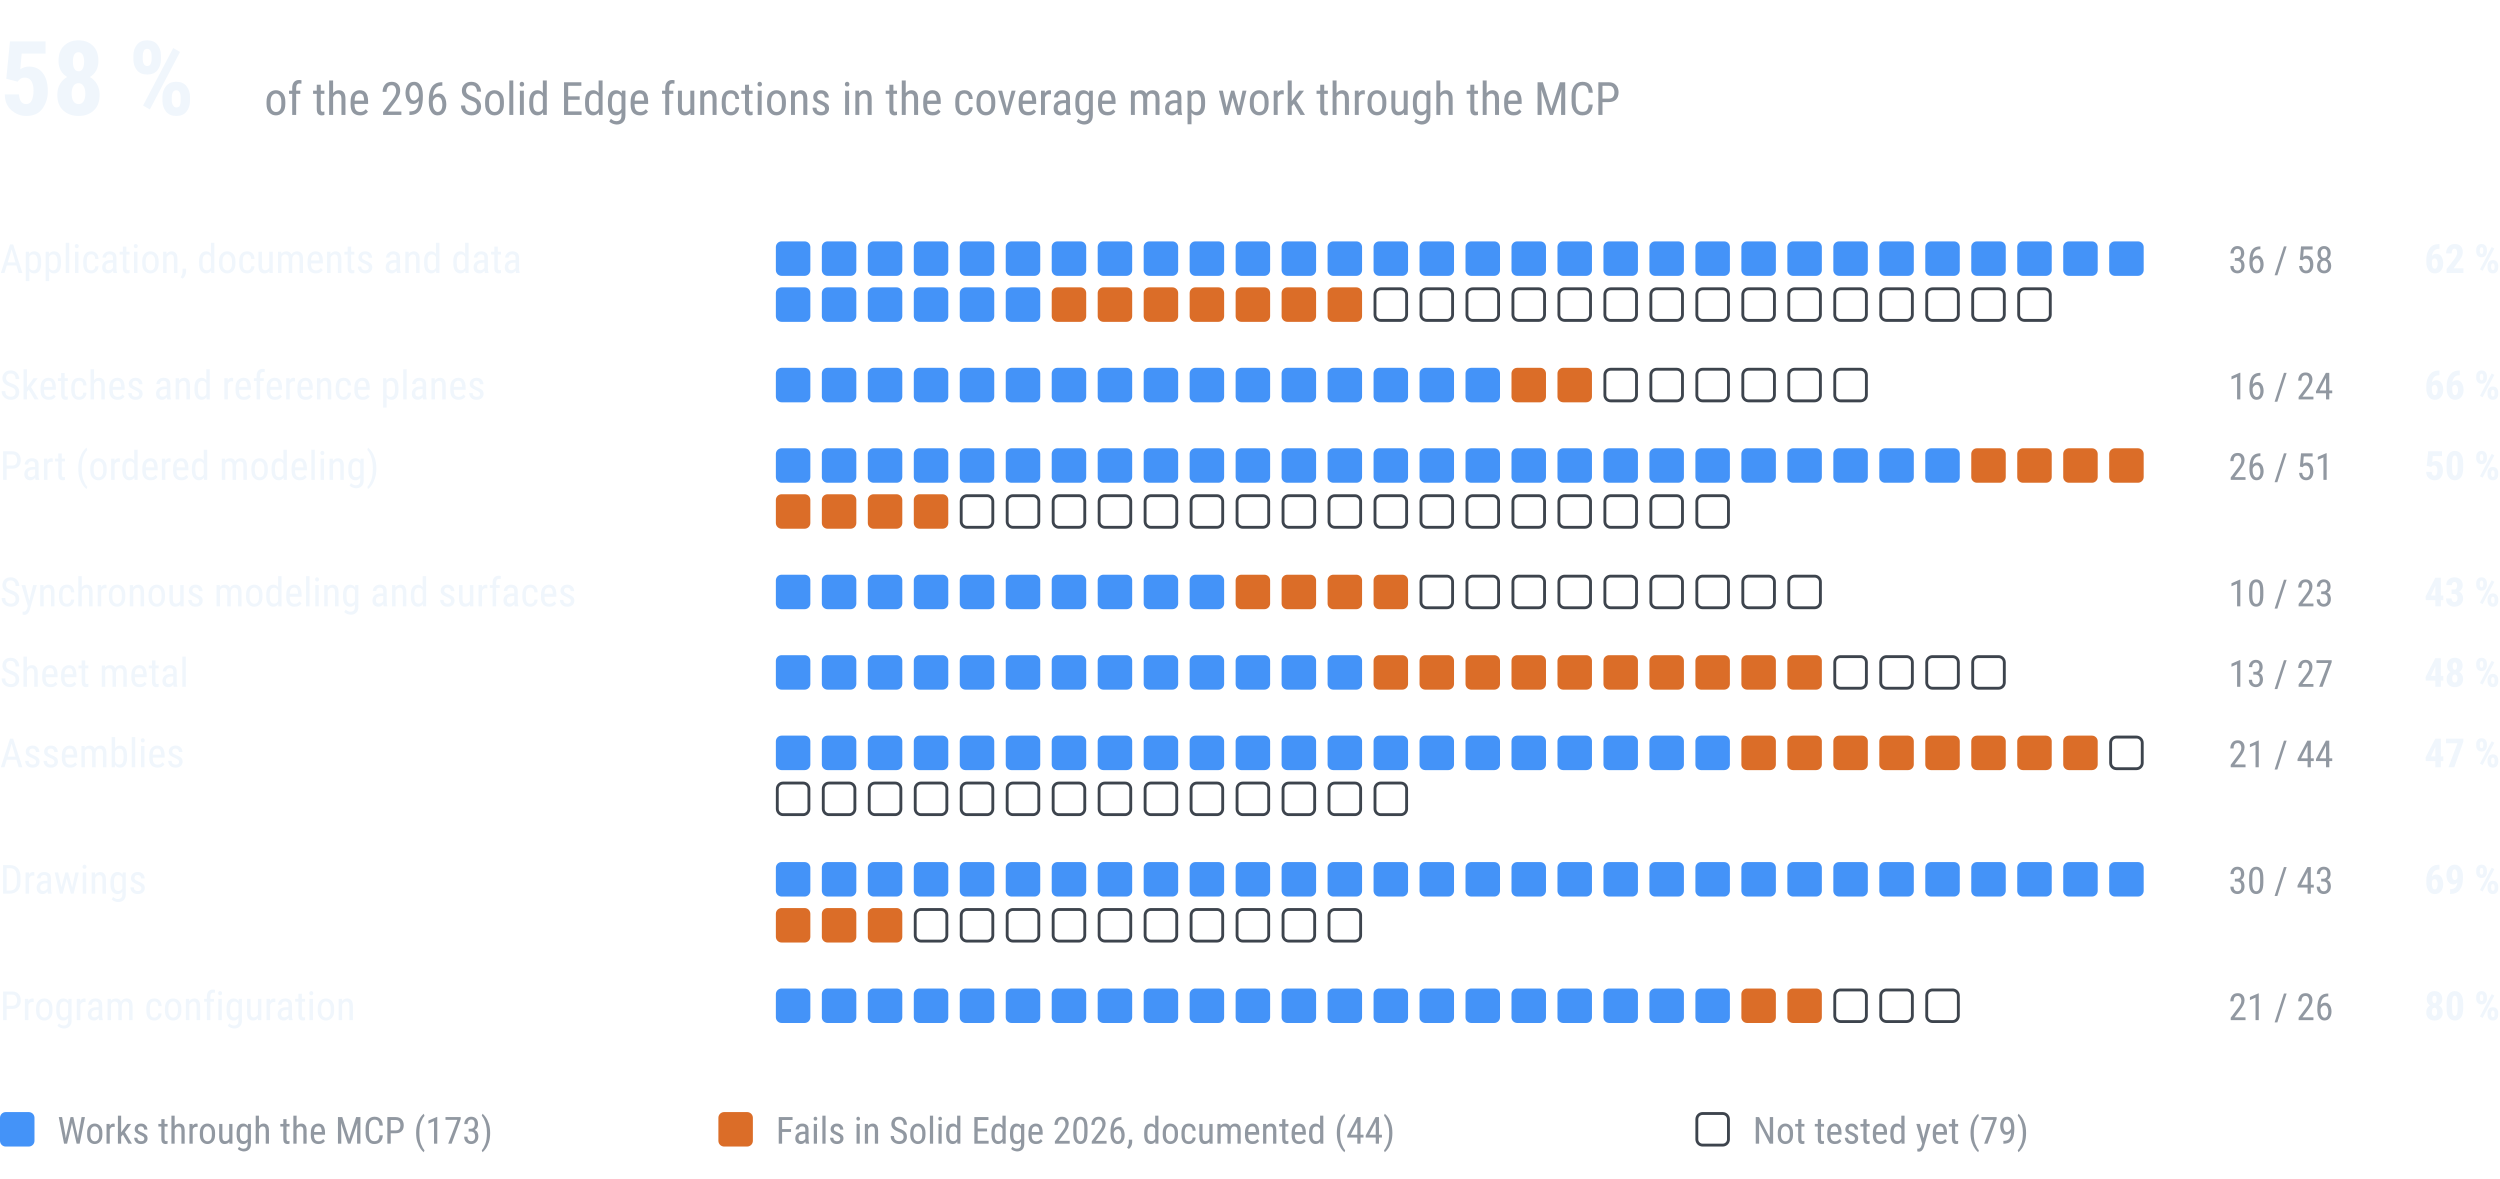
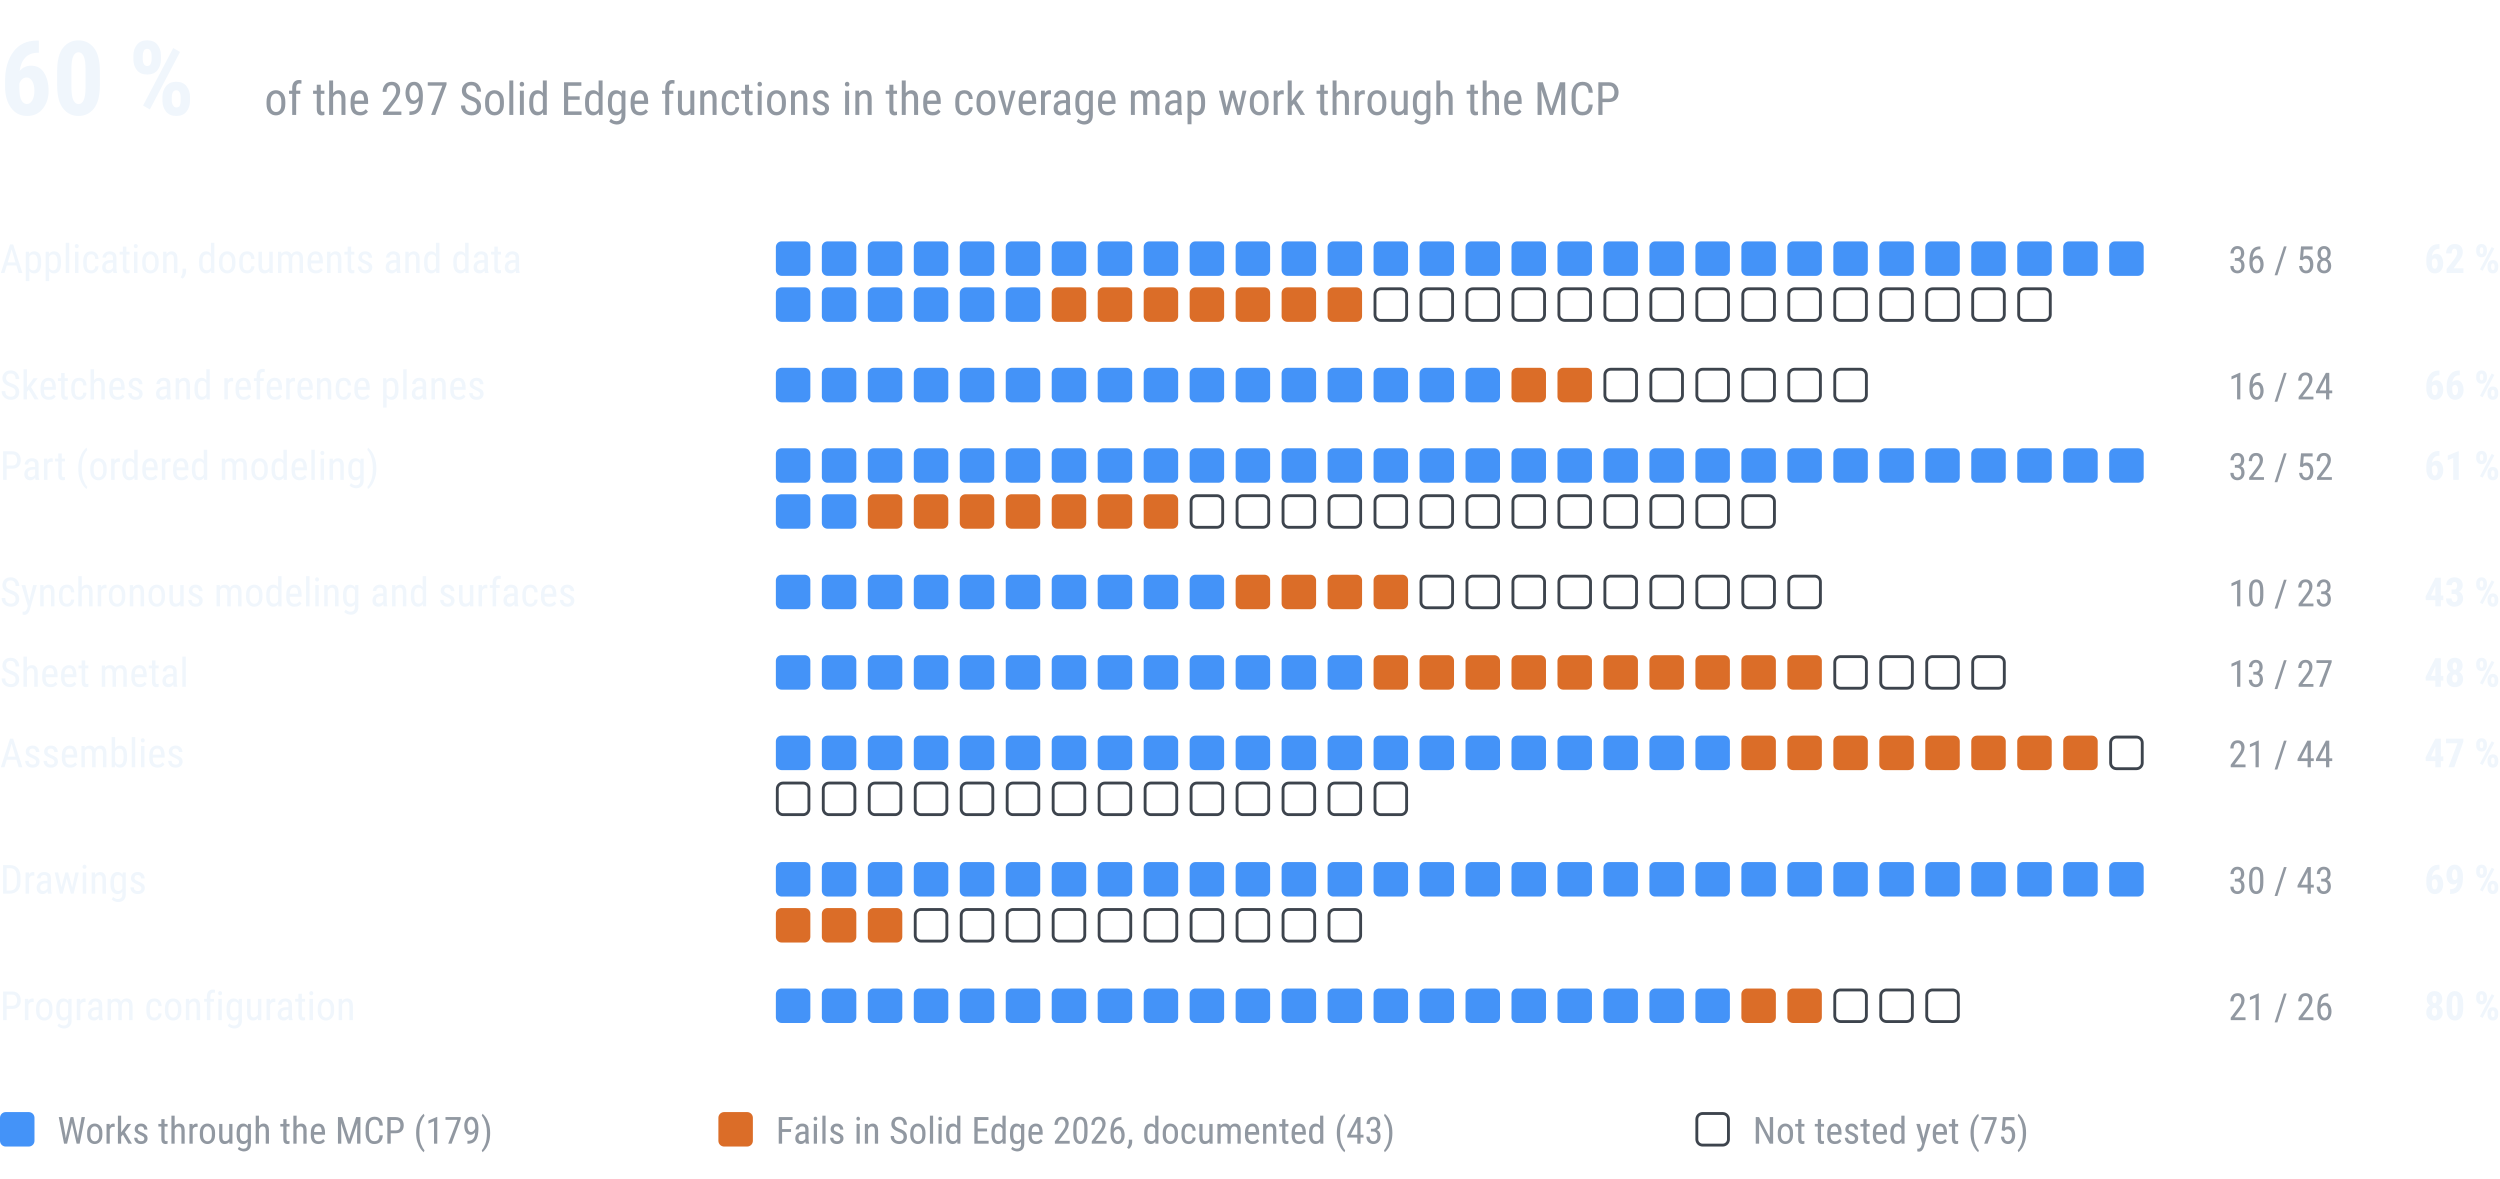
<svg xmlns="http://www.w3.org/2000/svg" width="870" height="410" viewBox="0 0 870 410" role="img" aria-labelledby="title desc">
  <g font-family="Bahnschrift, 'DIN Alternate', 'DIN 1451', D-DIN, Barlow, 'Roboto Condensed', 'Arial Narrow', sans-serif">
-     <text x="0" y="40" font-size="36" font-weight="600" fill="#f0f6fc">58 %</text>
-     <text x="92" y="40" font-size="16" fill="#9198a1">of the 296 Solid Edge functions in the coverage map work through the MCP</text>
+     <text x="0" y="40" font-size="36" font-weight="600" fill="#f0f6fc">60 %</text>
+     <text x="92" y="40" font-size="16" fill="#9198a1">of the 297 Solid Edge functions in the coverage map work through the MCP</text>
    <text x="0" y="95" font-size="14" fill="#f0f6fc">Application, documents and data</text>
    <rect x="270" y="84" width="12" height="12" rx="2" fill="#4493f8" />
    <rect x="286" y="84" width="12" height="12" rx="2" fill="#4493f8" />
    <rect x="302" y="84" width="12" height="12" rx="2" fill="#4493f8" />
    <rect x="318" y="84" width="12" height="12" rx="2" fill="#4493f8" />
    <rect x="334" y="84" width="12" height="12" rx="2" fill="#4493f8" />
    <rect x="350" y="84" width="12" height="12" rx="2" fill="#4493f8" />
    <rect x="366" y="84" width="12" height="12" rx="2" fill="#4493f8" />
    <rect x="382" y="84" width="12" height="12" rx="2" fill="#4493f8" />
    <rect x="398" y="84" width="12" height="12" rx="2" fill="#4493f8" />
    <rect x="414" y="84" width="12" height="12" rx="2" fill="#4493f8" />
    <rect x="430" y="84" width="12" height="12" rx="2" fill="#4493f8" />
    <rect x="446" y="84" width="12" height="12" rx="2" fill="#4493f8" />
    <rect x="462" y="84" width="12" height="12" rx="2" fill="#4493f8" />
    <rect x="478" y="84" width="12" height="12" rx="2" fill="#4493f8" />
    <rect x="494" y="84" width="12" height="12" rx="2" fill="#4493f8" />
    <rect x="510" y="84" width="12" height="12" rx="2" fill="#4493f8" />
    <rect x="526" y="84" width="12" height="12" rx="2" fill="#4493f8" />
    <rect x="542" y="84" width="12" height="12" rx="2" fill="#4493f8" />
    <rect x="558" y="84" width="12" height="12" rx="2" fill="#4493f8" />
    <rect x="574" y="84" width="12" height="12" rx="2" fill="#4493f8" />
    <rect x="590" y="84" width="12" height="12" rx="2" fill="#4493f8" />
    <rect x="606" y="84" width="12" height="12" rx="2" fill="#4493f8" />
    <rect x="622" y="84" width="12" height="12" rx="2" fill="#4493f8" />
    <rect x="638" y="84" width="12" height="12" rx="2" fill="#4493f8" />
    <rect x="654" y="84" width="12" height="12" rx="2" fill="#4493f8" />
    <rect x="670" y="84" width="12" height="12" rx="2" fill="#4493f8" />
    <rect x="686" y="84" width="12" height="12" rx="2" fill="#4493f8" />
    <rect x="702" y="84" width="12" height="12" rx="2" fill="#4493f8" />
    <rect x="718" y="84" width="12" height="12" rx="2" fill="#4493f8" />
    <rect x="734" y="84" width="12" height="12" rx="2" fill="#4493f8" />
    <rect x="270" y="100" width="12" height="12" rx="2" fill="#4493f8" />
    <rect x="286" y="100" width="12" height="12" rx="2" fill="#4493f8" />
    <rect x="302" y="100" width="12" height="12" rx="2" fill="#4493f8" />
    <rect x="318" y="100" width="12" height="12" rx="2" fill="#4493f8" />
    <rect x="334" y="100" width="12" height="12" rx="2" fill="#4493f8" />
    <rect x="350" y="100" width="12" height="12" rx="2" fill="#4493f8" />
    <rect x="366" y="100" width="12" height="12" rx="2" fill="#db6d28" />
    <rect x="382" y="100" width="12" height="12" rx="2" fill="#db6d28" />
    <rect x="398" y="100" width="12" height="12" rx="2" fill="#db6d28" />
    <rect x="414" y="100" width="12" height="12" rx="2" fill="#db6d28" />
    <rect x="430" y="100" width="12" height="12" rx="2" fill="#db6d28" />
    <rect x="446" y="100" width="12" height="12" rx="2" fill="#db6d28" />
    <rect x="462" y="100" width="12" height="12" rx="2" fill="#db6d28" />
    <rect x="478.5" y="100.5" width="11" height="11" rx="2" fill="none" stroke="#3d444d" />
    <rect x="494.5" y="100.5" width="11" height="11" rx="2" fill="none" stroke="#3d444d" />
    <rect x="510.5" y="100.5" width="11" height="11" rx="2" fill="none" stroke="#3d444d" />
    <rect x="526.5" y="100.5" width="11" height="11" rx="2" fill="none" stroke="#3d444d" />
    <rect x="542.5" y="100.5" width="11" height="11" rx="2" fill="none" stroke="#3d444d" />
    <rect x="558.5" y="100.5" width="11" height="11" rx="2" fill="none" stroke="#3d444d" />
    <rect x="574.5" y="100.5" width="11" height="11" rx="2" fill="none" stroke="#3d444d" />
    <rect x="590.5" y="100.5" width="11" height="11" rx="2" fill="none" stroke="#3d444d" />
    <rect x="606.5" y="100.5" width="11" height="11" rx="2" fill="none" stroke="#3d444d" />
    <rect x="622.5" y="100.5" width="11" height="11" rx="2" fill="none" stroke="#3d444d" />
    <rect x="638.5" y="100.5" width="11" height="11" rx="2" fill="none" stroke="#3d444d" />
    <rect x="654.5" y="100.5" width="11" height="11" rx="2" fill="none" stroke="#3d444d" />
    <rect x="670.5" y="100.5" width="11" height="11" rx="2" fill="none" stroke="#3d444d" />
    <rect x="686.5" y="100.5" width="11" height="11" rx="2" fill="none" stroke="#3d444d" />
    <rect x="702.5" y="100.5" width="11" height="11" rx="2" fill="none" stroke="#3d444d" />
    <text x="812" y="95" font-size="13" text-anchor="end" fill="#9198a1">36 / 58</text>
    <text x="870" y="95" font-size="14" font-weight="600" text-anchor="end" fill="#f0f6fc">62 %</text>
    <text x="0" y="139" font-size="14" fill="#f0f6fc">Sketches and reference planes</text>
    <rect x="270" y="128" width="12" height="12" rx="2" fill="#4493f8" />
    <rect x="286" y="128" width="12" height="12" rx="2" fill="#4493f8" />
    <rect x="302" y="128" width="12" height="12" rx="2" fill="#4493f8" />
    <rect x="318" y="128" width="12" height="12" rx="2" fill="#4493f8" />
    <rect x="334" y="128" width="12" height="12" rx="2" fill="#4493f8" />
    <rect x="350" y="128" width="12" height="12" rx="2" fill="#4493f8" />
    <rect x="366" y="128" width="12" height="12" rx="2" fill="#4493f8" />
    <rect x="382" y="128" width="12" height="12" rx="2" fill="#4493f8" />
    <rect x="398" y="128" width="12" height="12" rx="2" fill="#4493f8" />
    <rect x="414" y="128" width="12" height="12" rx="2" fill="#4493f8" />
    <rect x="430" y="128" width="12" height="12" rx="2" fill="#4493f8" />
    <rect x="446" y="128" width="12" height="12" rx="2" fill="#4493f8" />
    <rect x="462" y="128" width="12" height="12" rx="2" fill="#4493f8" />
    <rect x="478" y="128" width="12" height="12" rx="2" fill="#4493f8" />
    <rect x="494" y="128" width="12" height="12" rx="2" fill="#4493f8" />
    <rect x="510" y="128" width="12" height="12" rx="2" fill="#4493f8" />
    <rect x="526" y="128" width="12" height="12" rx="2" fill="#db6d28" />
    <rect x="542" y="128" width="12" height="12" rx="2" fill="#db6d28" />
    <rect x="558.5" y="128.5" width="11" height="11" rx="2" fill="none" stroke="#3d444d" />
    <rect x="574.5" y="128.5" width="11" height="11" rx="2" fill="none" stroke="#3d444d" />
    <rect x="590.5" y="128.5" width="11" height="11" rx="2" fill="none" stroke="#3d444d" />
    <rect x="606.5" y="128.5" width="11" height="11" rx="2" fill="none" stroke="#3d444d" />
    <rect x="622.5" y="128.5" width="11" height="11" rx="2" fill="none" stroke="#3d444d" />
    <rect x="638.5" y="128.5" width="11" height="11" rx="2" fill="none" stroke="#3d444d" />
    <text x="812" y="139" font-size="13" text-anchor="end" fill="#9198a1">16 / 24</text>
    <text x="870" y="139" font-size="14" font-weight="600" text-anchor="end" fill="#f0f6fc">66 %</text>
    <text x="0" y="167" font-size="14" fill="#f0f6fc">Part (ordered modeling)</text>
    <rect x="270" y="156" width="12" height="12" rx="2" fill="#4493f8" />
    <rect x="286" y="156" width="12" height="12" rx="2" fill="#4493f8" />
    <rect x="302" y="156" width="12" height="12" rx="2" fill="#4493f8" />
    <rect x="318" y="156" width="12" height="12" rx="2" fill="#4493f8" />
    <rect x="334" y="156" width="12" height="12" rx="2" fill="#4493f8" />
    <rect x="350" y="156" width="12" height="12" rx="2" fill="#4493f8" />
    <rect x="366" y="156" width="12" height="12" rx="2" fill="#4493f8" />
    <rect x="382" y="156" width="12" height="12" rx="2" fill="#4493f8" />
    <rect x="398" y="156" width="12" height="12" rx="2" fill="#4493f8" />
    <rect x="414" y="156" width="12" height="12" rx="2" fill="#4493f8" />
    <rect x="430" y="156" width="12" height="12" rx="2" fill="#4493f8" />
    <rect x="446" y="156" width="12" height="12" rx="2" fill="#4493f8" />
    <rect x="462" y="156" width="12" height="12" rx="2" fill="#4493f8" />
    <rect x="478" y="156" width="12" height="12" rx="2" fill="#4493f8" />
    <rect x="494" y="156" width="12" height="12" rx="2" fill="#4493f8" />
    <rect x="510" y="156" width="12" height="12" rx="2" fill="#4493f8" />
    <rect x="526" y="156" width="12" height="12" rx="2" fill="#4493f8" />
    <rect x="542" y="156" width="12" height="12" rx="2" fill="#4493f8" />
    <rect x="558" y="156" width="12" height="12" rx="2" fill="#4493f8" />
    <rect x="574" y="156" width="12" height="12" rx="2" fill="#4493f8" />
    <rect x="590" y="156" width="12" height="12" rx="2" fill="#4493f8" />
    <rect x="606" y="156" width="12" height="12" rx="2" fill="#4493f8" />
    <rect x="622" y="156" width="12" height="12" rx="2" fill="#4493f8" />
    <rect x="638" y="156" width="12" height="12" rx="2" fill="#4493f8" />
    <rect x="654" y="156" width="12" height="12" rx="2" fill="#4493f8" />
    <rect x="670" y="156" width="12" height="12" rx="2" fill="#4493f8" />
-     <rect x="686" y="156" width="12" height="12" rx="2" fill="#db6d28" />
-     <rect x="702" y="156" width="12" height="12" rx="2" fill="#db6d28" />
-     <rect x="718" y="156" width="12" height="12" rx="2" fill="#db6d28" />
-     <rect x="734" y="156" width="12" height="12" rx="2" fill="#db6d28" />
-     <rect x="270" y="172" width="12" height="12" rx="2" fill="#db6d28" />
-     <rect x="286" y="172" width="12" height="12" rx="2" fill="#db6d28" />
+     <rect x="686" y="156" width="12" height="12" rx="2" fill="#4493f8" />
+     <rect x="702" y="156" width="12" height="12" rx="2" fill="#4493f8" />
+     <rect x="718" y="156" width="12" height="12" rx="2" fill="#4493f8" />
+     <rect x="734" y="156" width="12" height="12" rx="2" fill="#4493f8" />
+     <rect x="270" y="172" width="12" height="12" rx="2" fill="#4493f8" />
+     <rect x="286" y="172" width="12" height="12" rx="2" fill="#4493f8" />
    <rect x="302" y="172" width="12" height="12" rx="2" fill="#db6d28" />
    <rect x="318" y="172" width="12" height="12" rx="2" fill="#db6d28" />
-     <rect x="334.5" y="172.5" width="11" height="11" rx="2" fill="none" stroke="#3d444d" />
-     <rect x="350.5" y="172.5" width="11" height="11" rx="2" fill="none" stroke="#3d444d" />
-     <rect x="366.5" y="172.5" width="11" height="11" rx="2" fill="none" stroke="#3d444d" />
-     <rect x="382.5" y="172.5" width="11" height="11" rx="2" fill="none" stroke="#3d444d" />
-     <rect x="398.5" y="172.5" width="11" height="11" rx="2" fill="none" stroke="#3d444d" />
+     <rect x="334" y="172" width="12" height="12" rx="2" fill="#db6d28" />
+     <rect x="350" y="172" width="12" height="12" rx="2" fill="#db6d28" />
+     <rect x="366" y="172" width="12" height="12" rx="2" fill="#db6d28" />
+     <rect x="382" y="172" width="12" height="12" rx="2" fill="#db6d28" />
+     <rect x="398" y="172" width="12" height="12" rx="2" fill="#db6d28" />
    <rect x="414.5" y="172.5" width="11" height="11" rx="2" fill="none" stroke="#3d444d" />
    <rect x="430.5" y="172.5" width="11" height="11" rx="2" fill="none" stroke="#3d444d" />
    <rect x="446.5" y="172.5" width="11" height="11" rx="2" fill="none" stroke="#3d444d" />
    <rect x="462.5" y="172.5" width="11" height="11" rx="2" fill="none" stroke="#3d444d" />
    <rect x="478.5" y="172.5" width="11" height="11" rx="2" fill="none" stroke="#3d444d" />
    <rect x="494.5" y="172.5" width="11" height="11" rx="2" fill="none" stroke="#3d444d" />
    <rect x="510.5" y="172.5" width="11" height="11" rx="2" fill="none" stroke="#3d444d" />
    <rect x="526.5" y="172.5" width="11" height="11" rx="2" fill="none" stroke="#3d444d" />
    <rect x="542.5" y="172.5" width="11" height="11" rx="2" fill="none" stroke="#3d444d" />
    <rect x="558.5" y="172.5" width="11" height="11" rx="2" fill="none" stroke="#3d444d" />
    <rect x="574.5" y="172.5" width="11" height="11" rx="2" fill="none" stroke="#3d444d" />
    <rect x="590.5" y="172.5" width="11" height="11" rx="2" fill="none" stroke="#3d444d" />
-     <text x="812" y="167" font-size="13" text-anchor="end" fill="#9198a1">26 / 51</text>
-     <text x="870" y="167" font-size="14" font-weight="600" text-anchor="end" fill="#f0f6fc">50 %</text>
+     <rect x="606.5" y="172.5" width="11" height="11" rx="2" fill="none" stroke="#3d444d" />
+     <text x="812" y="167" font-size="13" text-anchor="end" fill="#9198a1">32 / 52</text>
+     <text x="870" y="167" font-size="14" font-weight="600" text-anchor="end" fill="#f0f6fc">61 %</text>
    <text x="0" y="211" font-size="14" fill="#f0f6fc">Synchronous modeling and surfaces</text>
    <rect x="270" y="200" width="12" height="12" rx="2" fill="#4493f8" />
    <rect x="286" y="200" width="12" height="12" rx="2" fill="#4493f8" />
    <rect x="302" y="200" width="12" height="12" rx="2" fill="#4493f8" />
    <rect x="318" y="200" width="12" height="12" rx="2" fill="#4493f8" />
    <rect x="334" y="200" width="12" height="12" rx="2" fill="#4493f8" />
    <rect x="350" y="200" width="12" height="12" rx="2" fill="#4493f8" />
    <rect x="366" y="200" width="12" height="12" rx="2" fill="#4493f8" />
    <rect x="382" y="200" width="12" height="12" rx="2" fill="#4493f8" />
    <rect x="398" y="200" width="12" height="12" rx="2" fill="#4493f8" />
    <rect x="414" y="200" width="12" height="12" rx="2" fill="#4493f8" />
    <rect x="430" y="200" width="12" height="12" rx="2" fill="#db6d28" />
    <rect x="446" y="200" width="12" height="12" rx="2" fill="#db6d28" />
    <rect x="462" y="200" width="12" height="12" rx="2" fill="#db6d28" />
    <rect x="478" y="200" width="12" height="12" rx="2" fill="#db6d28" />
    <rect x="494.5" y="200.5" width="11" height="11" rx="2" fill="none" stroke="#3d444d" />
    <rect x="510.5" y="200.5" width="11" height="11" rx="2" fill="none" stroke="#3d444d" />
    <rect x="526.5" y="200.5" width="11" height="11" rx="2" fill="none" stroke="#3d444d" />
    <rect x="542.5" y="200.5" width="11" height="11" rx="2" fill="none" stroke="#3d444d" />
    <rect x="558.5" y="200.5" width="11" height="11" rx="2" fill="none" stroke="#3d444d" />
    <rect x="574.5" y="200.5" width="11" height="11" rx="2" fill="none" stroke="#3d444d" />
    <rect x="590.5" y="200.5" width="11" height="11" rx="2" fill="none" stroke="#3d444d" />
    <rect x="606.5" y="200.5" width="11" height="11" rx="2" fill="none" stroke="#3d444d" />
    <rect x="622.5" y="200.5" width="11" height="11" rx="2" fill="none" stroke="#3d444d" />
    <text x="812" y="211" font-size="13" text-anchor="end" fill="#9198a1">10 / 23</text>
    <text x="870" y="211" font-size="14" font-weight="600" text-anchor="end" fill="#f0f6fc">43 %</text>
    <text x="0" y="239" font-size="14" fill="#f0f6fc">Sheet metal</text>
    <rect x="270" y="228" width="12" height="12" rx="2" fill="#4493f8" />
    <rect x="286" y="228" width="12" height="12" rx="2" fill="#4493f8" />
    <rect x="302" y="228" width="12" height="12" rx="2" fill="#4493f8" />
    <rect x="318" y="228" width="12" height="12" rx="2" fill="#4493f8" />
    <rect x="334" y="228" width="12" height="12" rx="2" fill="#4493f8" />
    <rect x="350" y="228" width="12" height="12" rx="2" fill="#4493f8" />
    <rect x="366" y="228" width="12" height="12" rx="2" fill="#4493f8" />
    <rect x="382" y="228" width="12" height="12" rx="2" fill="#4493f8" />
    <rect x="398" y="228" width="12" height="12" rx="2" fill="#4493f8" />
    <rect x="414" y="228" width="12" height="12" rx="2" fill="#4493f8" />
    <rect x="430" y="228" width="12" height="12" rx="2" fill="#4493f8" />
    <rect x="446" y="228" width="12" height="12" rx="2" fill="#4493f8" />
    <rect x="462" y="228" width="12" height="12" rx="2" fill="#4493f8" />
    <rect x="478" y="228" width="12" height="12" rx="2" fill="#db6d28" />
    <rect x="494" y="228" width="12" height="12" rx="2" fill="#db6d28" />
    <rect x="510" y="228" width="12" height="12" rx="2" fill="#db6d28" />
    <rect x="526" y="228" width="12" height="12" rx="2" fill="#db6d28" />
    <rect x="542" y="228" width="12" height="12" rx="2" fill="#db6d28" />
    <rect x="558" y="228" width="12" height="12" rx="2" fill="#db6d28" />
    <rect x="574" y="228" width="12" height="12" rx="2" fill="#db6d28" />
    <rect x="590" y="228" width="12" height="12" rx="2" fill="#db6d28" />
    <rect x="606" y="228" width="12" height="12" rx="2" fill="#db6d28" />
    <rect x="622" y="228" width="12" height="12" rx="2" fill="#db6d28" />
    <rect x="638.5" y="228.5" width="11" height="11" rx="2" fill="none" stroke="#3d444d" />
    <rect x="654.5" y="228.5" width="11" height="11" rx="2" fill="none" stroke="#3d444d" />
    <rect x="670.5" y="228.5" width="11" height="11" rx="2" fill="none" stroke="#3d444d" />
    <rect x="686.5" y="228.5" width="11" height="11" rx="2" fill="none" stroke="#3d444d" />
    <text x="812" y="239" font-size="13" text-anchor="end" fill="#9198a1">13 / 27</text>
    <text x="870" y="239" font-size="14" font-weight="600" text-anchor="end" fill="#f0f6fc">48 %</text>
    <text x="0" y="267" font-size="14" fill="#f0f6fc">Assemblies</text>
    <rect x="270" y="256" width="12" height="12" rx="2" fill="#4493f8" />
    <rect x="286" y="256" width="12" height="12" rx="2" fill="#4493f8" />
    <rect x="302" y="256" width="12" height="12" rx="2" fill="#4493f8" />
    <rect x="318" y="256" width="12" height="12" rx="2" fill="#4493f8" />
    <rect x="334" y="256" width="12" height="12" rx="2" fill="#4493f8" />
    <rect x="350" y="256" width="12" height="12" rx="2" fill="#4493f8" />
    <rect x="366" y="256" width="12" height="12" rx="2" fill="#4493f8" />
    <rect x="382" y="256" width="12" height="12" rx="2" fill="#4493f8" />
    <rect x="398" y="256" width="12" height="12" rx="2" fill="#4493f8" />
    <rect x="414" y="256" width="12" height="12" rx="2" fill="#4493f8" />
    <rect x="430" y="256" width="12" height="12" rx="2" fill="#4493f8" />
    <rect x="446" y="256" width="12" height="12" rx="2" fill="#4493f8" />
    <rect x="462" y="256" width="12" height="12" rx="2" fill="#4493f8" />
    <rect x="478" y="256" width="12" height="12" rx="2" fill="#4493f8" />
    <rect x="494" y="256" width="12" height="12" rx="2" fill="#4493f8" />
    <rect x="510" y="256" width="12" height="12" rx="2" fill="#4493f8" />
    <rect x="526" y="256" width="12" height="12" rx="2" fill="#4493f8" />
    <rect x="542" y="256" width="12" height="12" rx="2" fill="#4493f8" />
    <rect x="558" y="256" width="12" height="12" rx="2" fill="#4493f8" />
    <rect x="574" y="256" width="12" height="12" rx="2" fill="#4493f8" />
    <rect x="590" y="256" width="12" height="12" rx="2" fill="#4493f8" />
    <rect x="606" y="256" width="12" height="12" rx="2" fill="#db6d28" />
    <rect x="622" y="256" width="12" height="12" rx="2" fill="#db6d28" />
    <rect x="638" y="256" width="12" height="12" rx="2" fill="#db6d28" />
    <rect x="654" y="256" width="12" height="12" rx="2" fill="#db6d28" />
    <rect x="670" y="256" width="12" height="12" rx="2" fill="#db6d28" />
    <rect x="686" y="256" width="12" height="12" rx="2" fill="#db6d28" />
    <rect x="702" y="256" width="12" height="12" rx="2" fill="#db6d28" />
    <rect x="718" y="256" width="12" height="12" rx="2" fill="#db6d28" />
    <rect x="734.5" y="256.5" width="11" height="11" rx="2" fill="none" stroke="#3d444d" />
    <rect x="270.5" y="272.5" width="11" height="11" rx="2" fill="none" stroke="#3d444d" />
    <rect x="286.5" y="272.5" width="11" height="11" rx="2" fill="none" stroke="#3d444d" />
    <rect x="302.5" y="272.5" width="11" height="11" rx="2" fill="none" stroke="#3d444d" />
    <rect x="318.5" y="272.5" width="11" height="11" rx="2" fill="none" stroke="#3d444d" />
    <rect x="334.5" y="272.5" width="11" height="11" rx="2" fill="none" stroke="#3d444d" />
    <rect x="350.5" y="272.5" width="11" height="11" rx="2" fill="none" stroke="#3d444d" />
    <rect x="366.5" y="272.5" width="11" height="11" rx="2" fill="none" stroke="#3d444d" />
    <rect x="382.5" y="272.5" width="11" height="11" rx="2" fill="none" stroke="#3d444d" />
    <rect x="398.5" y="272.5" width="11" height="11" rx="2" fill="none" stroke="#3d444d" />
    <rect x="414.5" y="272.5" width="11" height="11" rx="2" fill="none" stroke="#3d444d" />
    <rect x="430.5" y="272.5" width="11" height="11" rx="2" fill="none" stroke="#3d444d" />
    <rect x="446.5" y="272.5" width="11" height="11" rx="2" fill="none" stroke="#3d444d" />
    <rect x="462.5" y="272.5" width="11" height="11" rx="2" fill="none" stroke="#3d444d" />
    <rect x="478.5" y="272.5" width="11" height="11" rx="2" fill="none" stroke="#3d444d" />
    <text x="812" y="267" font-size="13" text-anchor="end" fill="#9198a1">21 / 44</text>
    <text x="870" y="267" font-size="14" font-weight="600" text-anchor="end" fill="#f0f6fc">47 %</text>
    <text x="0" y="311" font-size="14" fill="#f0f6fc">Drawings</text>
    <rect x="270" y="300" width="12" height="12" rx="2" fill="#4493f8" />
    <rect x="286" y="300" width="12" height="12" rx="2" fill="#4493f8" />
    <rect x="302" y="300" width="12" height="12" rx="2" fill="#4493f8" />
    <rect x="318" y="300" width="12" height="12" rx="2" fill="#4493f8" />
    <rect x="334" y="300" width="12" height="12" rx="2" fill="#4493f8" />
    <rect x="350" y="300" width="12" height="12" rx="2" fill="#4493f8" />
    <rect x="366" y="300" width="12" height="12" rx="2" fill="#4493f8" />
    <rect x="382" y="300" width="12" height="12" rx="2" fill="#4493f8" />
    <rect x="398" y="300" width="12" height="12" rx="2" fill="#4493f8" />
    <rect x="414" y="300" width="12" height="12" rx="2" fill="#4493f8" />
    <rect x="430" y="300" width="12" height="12" rx="2" fill="#4493f8" />
    <rect x="446" y="300" width="12" height="12" rx="2" fill="#4493f8" />
    <rect x="462" y="300" width="12" height="12" rx="2" fill="#4493f8" />
    <rect x="478" y="300" width="12" height="12" rx="2" fill="#4493f8" />
    <rect x="494" y="300" width="12" height="12" rx="2" fill="#4493f8" />
    <rect x="510" y="300" width="12" height="12" rx="2" fill="#4493f8" />
    <rect x="526" y="300" width="12" height="12" rx="2" fill="#4493f8" />
    <rect x="542" y="300" width="12" height="12" rx="2" fill="#4493f8" />
    <rect x="558" y="300" width="12" height="12" rx="2" fill="#4493f8" />
    <rect x="574" y="300" width="12" height="12" rx="2" fill="#4493f8" />
    <rect x="590" y="300" width="12" height="12" rx="2" fill="#4493f8" />
    <rect x="606" y="300" width="12" height="12" rx="2" fill="#4493f8" />
    <rect x="622" y="300" width="12" height="12" rx="2" fill="#4493f8" />
    <rect x="638" y="300" width="12" height="12" rx="2" fill="#4493f8" />
    <rect x="654" y="300" width="12" height="12" rx="2" fill="#4493f8" />
    <rect x="670" y="300" width="12" height="12" rx="2" fill="#4493f8" />
    <rect x="686" y="300" width="12" height="12" rx="2" fill="#4493f8" />
    <rect x="702" y="300" width="12" height="12" rx="2" fill="#4493f8" />
    <rect x="718" y="300" width="12" height="12" rx="2" fill="#4493f8" />
    <rect x="734" y="300" width="12" height="12" rx="2" fill="#4493f8" />
    <rect x="270" y="316" width="12" height="12" rx="2" fill="#db6d28" />
    <rect x="286" y="316" width="12" height="12" rx="2" fill="#db6d28" />
    <rect x="302" y="316" width="12" height="12" rx="2" fill="#db6d28" />
    <rect x="318.5" y="316.5" width="11" height="11" rx="2" fill="none" stroke="#3d444d" />
    <rect x="334.5" y="316.5" width="11" height="11" rx="2" fill="none" stroke="#3d444d" />
    <rect x="350.5" y="316.5" width="11" height="11" rx="2" fill="none" stroke="#3d444d" />
    <rect x="366.5" y="316.5" width="11" height="11" rx="2" fill="none" stroke="#3d444d" />
    <rect x="382.5" y="316.5" width="11" height="11" rx="2" fill="none" stroke="#3d444d" />
    <rect x="398.5" y="316.5" width="11" height="11" rx="2" fill="none" stroke="#3d444d" />
    <rect x="414.5" y="316.5" width="11" height="11" rx="2" fill="none" stroke="#3d444d" />
    <rect x="430.5" y="316.5" width="11" height="11" rx="2" fill="none" stroke="#3d444d" />
    <rect x="446.5" y="316.5" width="11" height="11" rx="2" fill="none" stroke="#3d444d" />
    <rect x="462.5" y="316.5" width="11" height="11" rx="2" fill="none" stroke="#3d444d" />
    <text x="812" y="311" font-size="13" text-anchor="end" fill="#9198a1">30 / 43</text>
    <text x="870" y="311" font-size="14" font-weight="600" text-anchor="end" fill="#f0f6fc">69 %</text>
    <text x="0" y="355" font-size="14" fill="#f0f6fc">Program configuration</text>
    <rect x="270" y="344" width="12" height="12" rx="2" fill="#4493f8" />
    <rect x="286" y="344" width="12" height="12" rx="2" fill="#4493f8" />
    <rect x="302" y="344" width="12" height="12" rx="2" fill="#4493f8" />
    <rect x="318" y="344" width="12" height="12" rx="2" fill="#4493f8" />
    <rect x="334" y="344" width="12" height="12" rx="2" fill="#4493f8" />
    <rect x="350" y="344" width="12" height="12" rx="2" fill="#4493f8" />
    <rect x="366" y="344" width="12" height="12" rx="2" fill="#4493f8" />
    <rect x="382" y="344" width="12" height="12" rx="2" fill="#4493f8" />
    <rect x="398" y="344" width="12" height="12" rx="2" fill="#4493f8" />
    <rect x="414" y="344" width="12" height="12" rx="2" fill="#4493f8" />
    <rect x="430" y="344" width="12" height="12" rx="2" fill="#4493f8" />
    <rect x="446" y="344" width="12" height="12" rx="2" fill="#4493f8" />
    <rect x="462" y="344" width="12" height="12" rx="2" fill="#4493f8" />
    <rect x="478" y="344" width="12" height="12" rx="2" fill="#4493f8" />
    <rect x="494" y="344" width="12" height="12" rx="2" fill="#4493f8" />
    <rect x="510" y="344" width="12" height="12" rx="2" fill="#4493f8" />
    <rect x="526" y="344" width="12" height="12" rx="2" fill="#4493f8" />
    <rect x="542" y="344" width="12" height="12" rx="2" fill="#4493f8" />
    <rect x="558" y="344" width="12" height="12" rx="2" fill="#4493f8" />
    <rect x="574" y="344" width="12" height="12" rx="2" fill="#4493f8" />
    <rect x="590" y="344" width="12" height="12" rx="2" fill="#4493f8" />
    <rect x="606" y="344" width="12" height="12" rx="2" fill="#db6d28" />
    <rect x="622" y="344" width="12" height="12" rx="2" fill="#db6d28" />
    <rect x="638.5" y="344.5" width="11" height="11" rx="2" fill="none" stroke="#3d444d" />
    <rect x="654.5" y="344.5" width="11" height="11" rx="2" fill="none" stroke="#3d444d" />
    <rect x="670.5" y="344.5" width="11" height="11" rx="2" fill="none" stroke="#3d444d" />
    <text x="812" y="355" font-size="13" text-anchor="end" fill="#9198a1">21 / 26</text>
    <text x="870" y="355" font-size="14" font-weight="600" text-anchor="end" fill="#f0f6fc">80 %</text>
    <rect x="0" y="387" width="12" height="12" rx="2" fill="#4493f8" />
-     <text x="20" y="398" font-size="13" fill="#9198a1">Works through the MCP (173)</text>
+     <text x="20" y="398" font-size="13" fill="#9198a1">Works through the MCP (179)</text>
    <rect x="250" y="387" width="12" height="12" rx="2" fill="#db6d28" />
-     <text x="270" y="398" font-size="13" fill="#9198a1">Fails in Solid Edge 2026, documented (44)</text>
+     <text x="270" y="398" font-size="13" fill="#9198a1">Fails in Solid Edge 2026, documented (43)</text>
    <rect x="590.5" y="387.5" width="11" height="11" rx="2" fill="none" stroke="#3d444d" />
-     <text x="610" y="398" font-size="13" fill="#9198a1">Not tested yet (79)</text>
+     <text x="610" y="398" font-size="13" fill="#9198a1">Not tested yet (75)</text>
  </g>
</svg>
